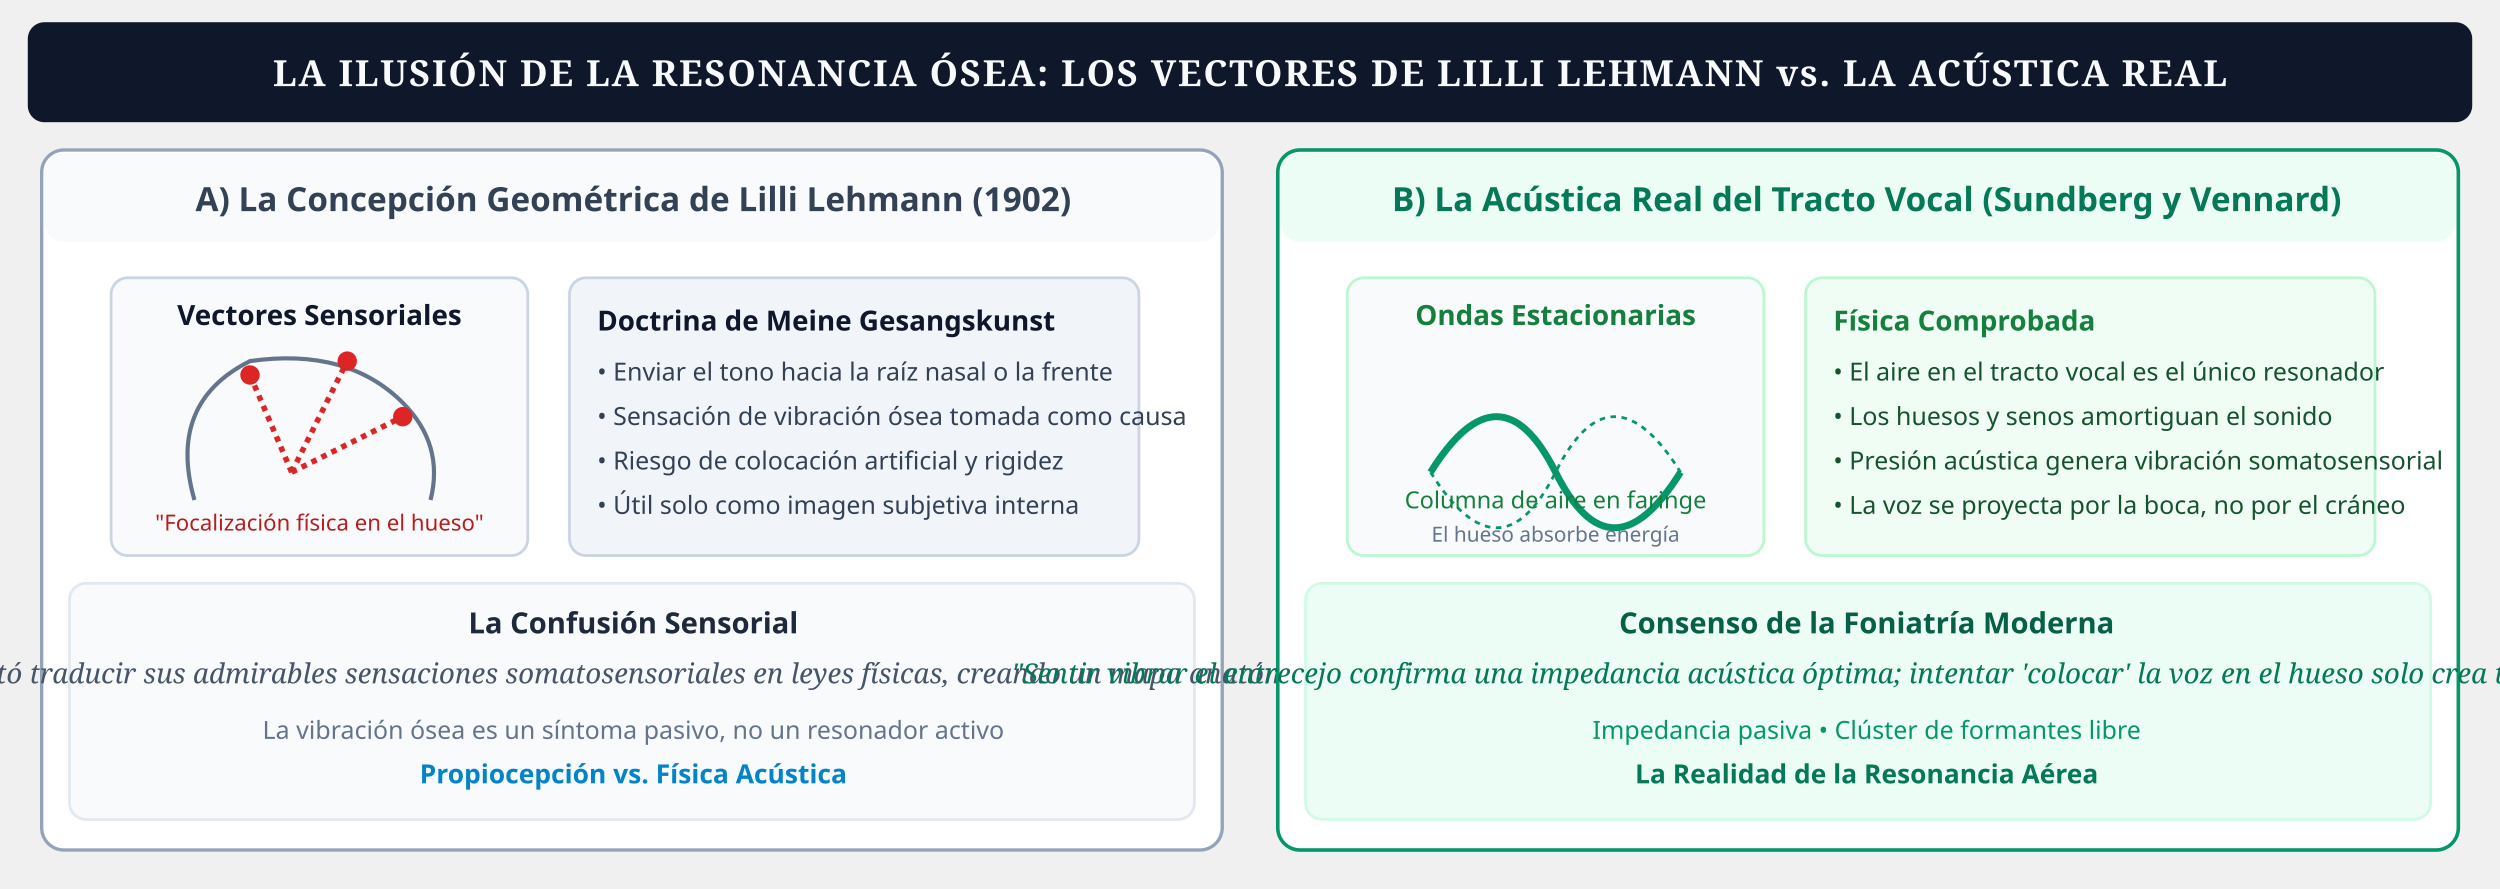
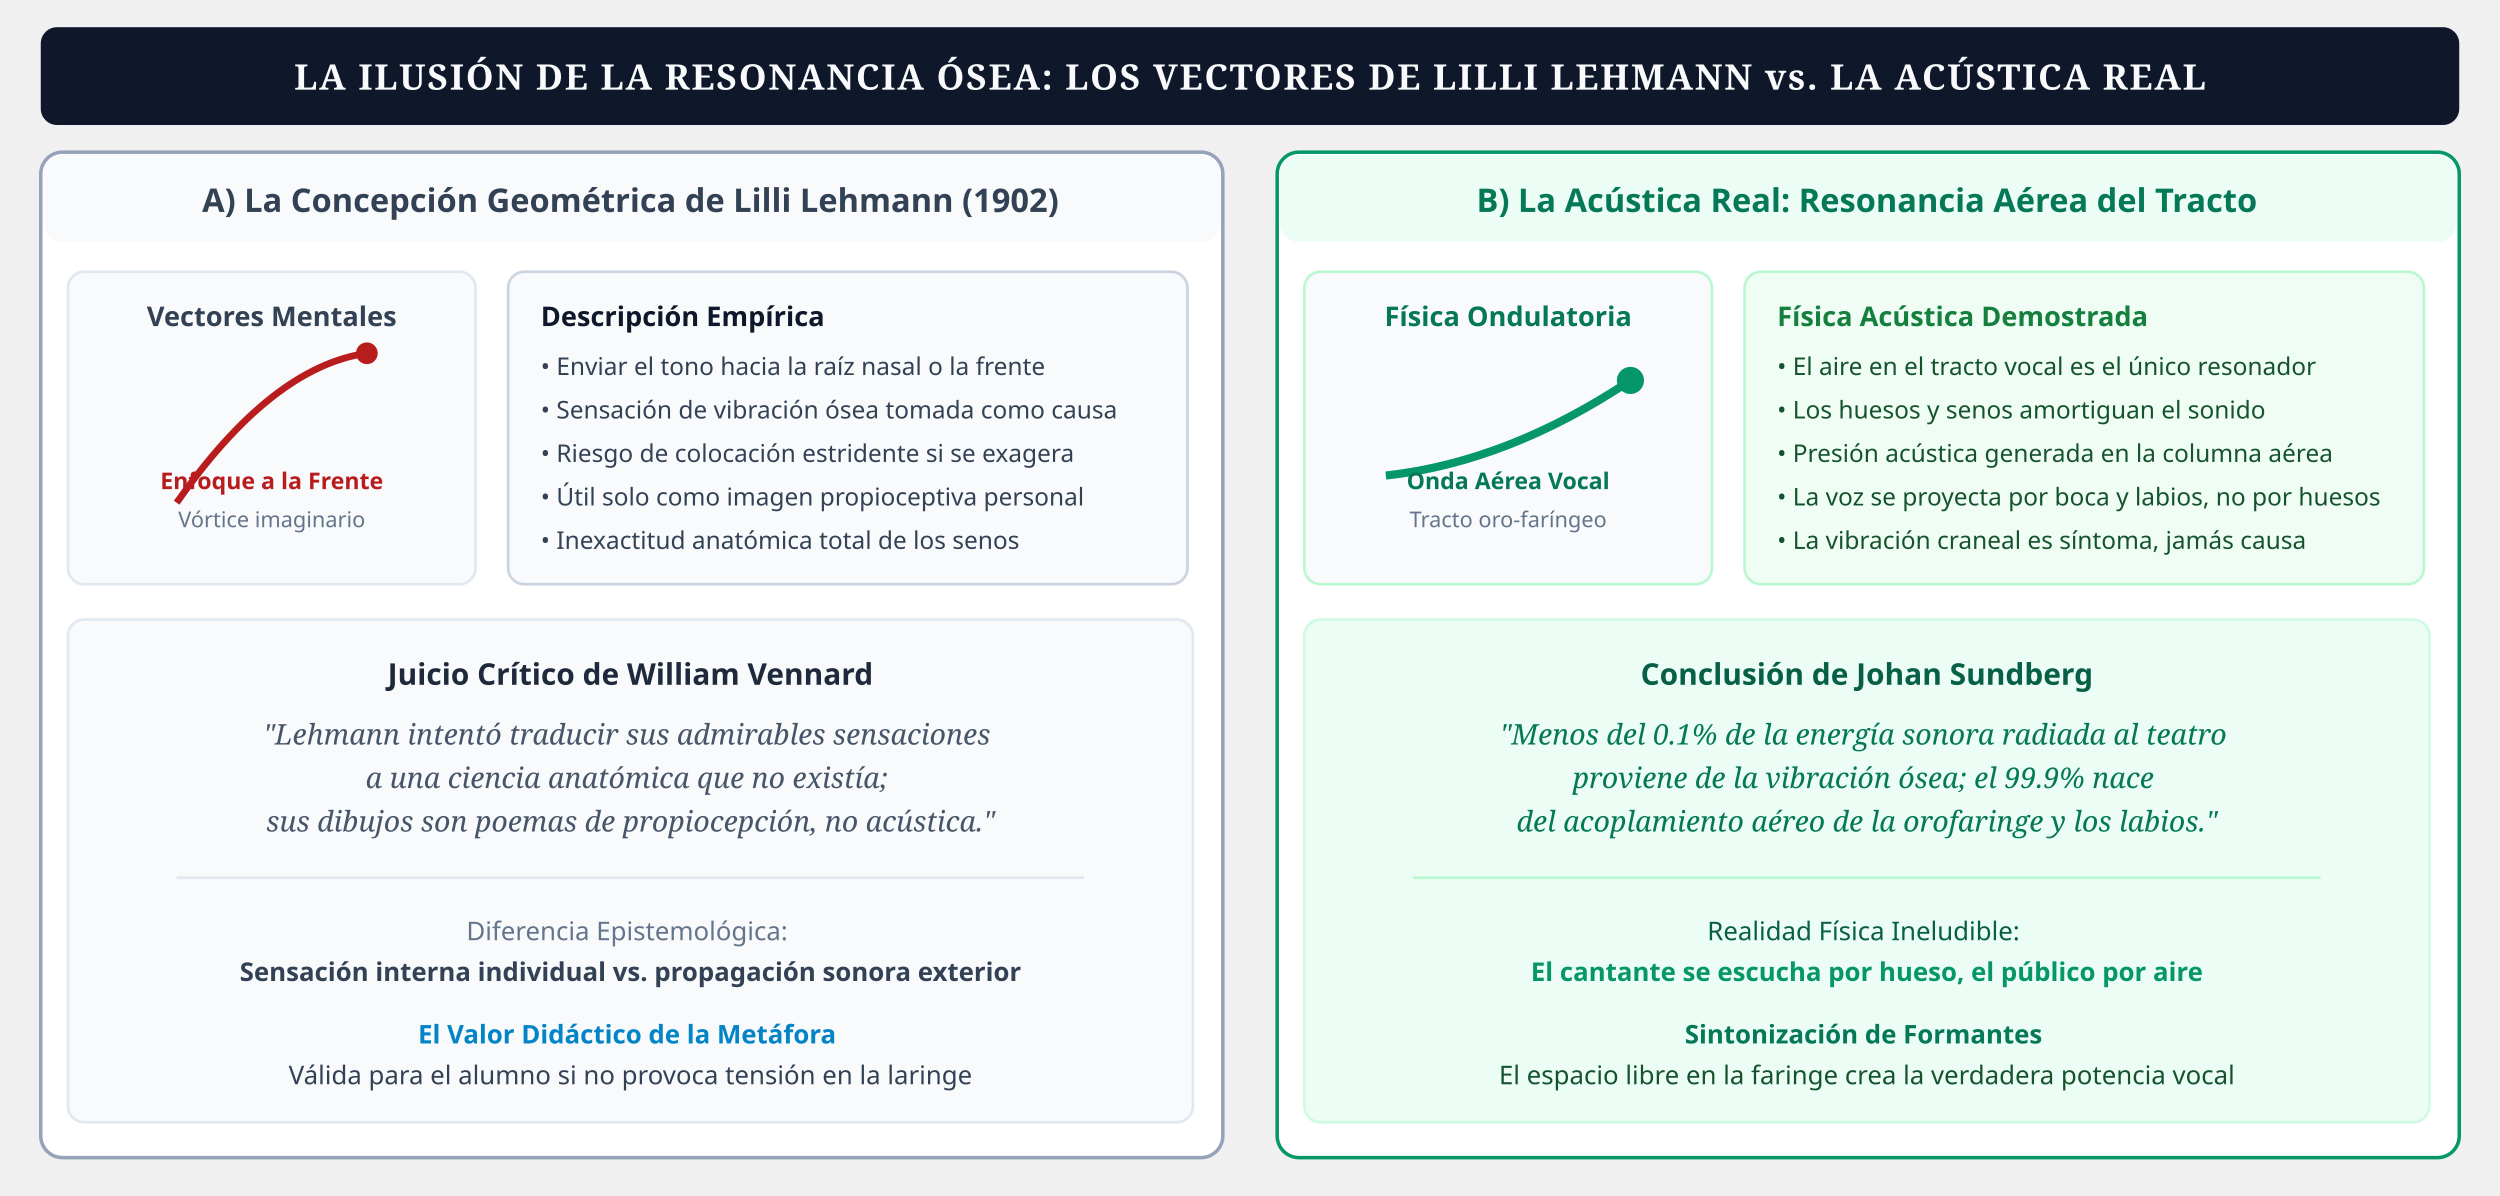
- <svg xmlns="http://www.w3.org/2000/svg" viewBox="0 0 900 320" width="100%" height="auto" style="background:#ffffff; border:1px solid #cbd5e1; border-radius:10px; padding:12px; box-shadow: 0 2px 8px rgba(0,0,0,0.05);">
-   <rect x="10" y="8" width="880" height="36" rx="6" fill="#0f172a" />
-   <text x="450" y="31" text-anchor="middle" font-family="'Cinzel', serif" font-size="13" font-weight="700" fill="#f8fafc" letter-spacing="0.05em">LA ILUSIÓN DE LA RESONANCIA ÓSEA: LOS VECTORES DE LILLI LEHMANN vs. LA ACÚSTICA REAL</text>
-   <rect x="15" y="54" width="425" height="252" rx="8" fill="#ffffff" stroke="#94a3b8" stroke-width="1.2" />
-   <rect x="16" y="55" width="423" height="32" rx="7" fill="#f8fafc" />
-   <text x="228" y="76" text-anchor="middle" font-family="'Plus Jakarta Sans', sans-serif" font-weight="700" font-size="12" fill="#334155">A) La Concepción Geométrica de Lilli Lehmann (1902)</text>
-   <g transform="translate(30, 95)">
-     <rect x="10" y="5" width="150" height="100" rx="6" fill="#f8fafc" stroke="#cbd5e1" />
-     <text x="85" y="22" text-anchor="middle" font-family="'Plus Jakarta Sans', sans-serif" font-size="10" font-weight="700" fill="#0f172a">Vectores Sensoriales</text>
-     <path d="M 40 85 Q 30 50 60 35 Q 95 30 115 50 Q 130 65 125 85" stroke="#64748b" stroke-width="1.5" fill="none" />
-     <line x1="75" y1="75" x2="115" y2="55" stroke="#dc2626" stroke-width="2" stroke-dasharray="2,2" />
-     <line x1="75" y1="75" x2="95" y2="35" stroke="#dc2626" stroke-width="2" stroke-dasharray="2,2" />
-     <line x1="75" y1="75" x2="60" y2="40" stroke="#dc2626" stroke-width="2" stroke-dasharray="2,2" />
-     <circle cx="115" cy="55" r="3.5" fill="#dc2626" />
-     <circle cx="95" cy="35" r="3.5" fill="#dc2626" />
-     <circle cx="60" cy="40" r="3.5" fill="#dc2626" />
-     <text x="85" y="96" text-anchor="middle" font-family="'Plus Jakarta Sans', sans-serif" font-size="8" fill="#b91c1c">"Focalización física en el hueso"</text>
-     <rect x="175" y="5" width="205" height="100" rx="6" fill="#f1f5f9" stroke="#cbd5e1" />
-     <text x="185" y="24" font-family="'Plus Jakarta Sans', sans-serif" font-size="10" font-weight="700" fill="#0f172a">Doctrina de Meine Gesangskunst</text>
-     <text x="185" y="42" font-family="'Plus Jakarta Sans', sans-serif" font-size="9" fill="#334155">• Enviar el tono hacia la raíz nasal o la frente</text>
-     <text x="185" y="58" font-family="'Plus Jakarta Sans', sans-serif" font-size="9" fill="#334155">• Sensación de vibración ósea tomada como causa</text>
-     <text x="185" y="74" font-family="'Plus Jakarta Sans', sans-serif" font-size="9" fill="#334155">• Riesgo de colocación artificial y rigidez</text>
-     <text x="185" y="90" font-family="'Plus Jakarta Sans', sans-serif" font-size="9" fill="#334155">• Útil solo como imagen subjetiva interna</text>
+ <svg xmlns="http://www.w3.org/2000/svg" viewBox="0 0 920 440" width="100%" height="auto" style="background:#ffffff; border:1px solid #cbd5e1; border-radius:10px; padding:12px; box-shadow: 0 2px 8px rgba(0,0,0,0.05);">
+   <rect x="15" y="10" width="890" height="36" rx="6" fill="#0f172a" />
+   <text x="460" y="33" text-anchor="middle" font-family="'Cinzel', serif" font-size="13" font-weight="700" fill="#f8fafc" letter-spacing="0.05em">LA ILUSIÓN DE LA RESONANCIA ÓSEA: LOS VECTORES DE LILLI LEHMANN vs. LA ACÚSTICA REAL</text>
+   <rect x="15" y="56" width="435" height="370" rx="8" fill="#ffffff" stroke="#94a3b8" stroke-width="1.3" />
+   <rect x="16" y="57" width="433" height="32" rx="7" fill="#f8fafc" />
+   <text x="232" y="78" text-anchor="middle" font-family="'Plus Jakarta Sans', sans-serif" font-weight="700" font-size="12" fill="#334155">A) La Concepción Geométrica de Lilli Lehmann (1902)</text>
+   <g transform="translate(25, 100)">
+     <rect x="0" y="0" width="150" height="115" rx="6" fill="#f8fafc" stroke="#e2e8f0" />
+     <text x="75" y="20" text-anchor="middle" font-family="'Plus Jakarta Sans', sans-serif" font-size="10" font-weight="700" fill="#334155">Vectores Mentales</text>
+     <path d="M 40 85 Q 75 35 110 30" stroke="#b91c1c" stroke-width="2.5" fill="none" />
+     <circle cx="110" cy="30" r="4" fill="#b91c1c" />
+     <text x="75" y="80" text-anchor="middle" font-family="'Plus Jakarta Sans', sans-serif" font-size="8.5" font-weight="600" fill="#b91c1c">Enfoque a la Frente</text>
+     <text x="75" y="94" text-anchor="middle" font-family="'Plus Jakarta Sans', sans-serif" font-size="8" fill="#64748b">Vórtice imaginario</text>
+     <rect x="162" y="0" width="250" height="115" rx="6" fill="#f8fafc" stroke="#cbd5e1" />
+     <text x="174" y="20" font-family="'Plus Jakarta Sans', sans-serif" font-size="10" font-weight="700" fill="#0f172a">Descripción Empírica</text>
+     <text x="174" y="38" font-family="'Plus Jakarta Sans', sans-serif" font-size="9" fill="#334155">• Enviar el tono hacia la raíz nasal o la frente</text>
+     <text x="174" y="54" font-family="'Plus Jakarta Sans', sans-serif" font-size="9" fill="#334155">• Sensación de vibración ósea tomada como causa</text>
+     <text x="174" y="70" font-family="'Plus Jakarta Sans', sans-serif" font-size="9" fill="#334155">• Riesgo de colocación estridente si se exagera</text>
+     <text x="174" y="86" font-family="'Plus Jakarta Sans', sans-serif" font-size="9" fill="#334155">• Útil solo como imagen propioceptiva personal</text>
+     <text x="174" y="102" font-family="'Plus Jakarta Sans', sans-serif" font-size="9" fill="#334155">• Inexactitud anatómica total de los senos</text>
  </g>
-   <rect x="25" y="210" width="405" height="85" rx="6" fill="#f8fafc" stroke="#e2e8f0" />
-   <text x="228" y="228" text-anchor="middle" font-family="'Plus Jakarta Sans', sans-serif" font-size="10.5" font-weight="700" fill="#1e293b">La Confusión Sensorial</text>
-   <text x="228" y="246" text-anchor="middle" font-family="'Newsreader', serif" font-style="italic" font-size="10" fill="#475569">"Lehmann intentó traducir sus admirables sensaciones somatosensoriales en leyes físicas, creando un mapa anatómico imposible."</text>
-   <text x="228" y="266" text-anchor="middle" font-family="'Plus Jakarta Sans', sans-serif" font-size="9" fill="#64748b">La vibración ósea es un síntoma pasivo, no un resonador activo</text>
-   <text x="228" y="282" text-anchor="middle" font-family="'Plus Jakarta Sans', sans-serif" font-size="9.5" font-weight="600" fill="#0284c7">Propiocepción vs. Física Acústica</text>
-   <rect x="460" y="54" width="425" height="252" rx="8" fill="#ffffff" stroke="#059669" stroke-width="1.3" />
-   <rect x="461" y="55" width="423" height="32" rx="7" fill="#ecfdf5" />
-   <text x="672" y="76" text-anchor="middle" font-family="'Plus Jakarta Sans', sans-serif" font-weight="700" font-size="12" fill="#047857">B) La Acústica Real del Tracto Vocal (Sundberg y Vennard)</text>
-   <g transform="translate(475, 95)">
-     <rect x="10" y="5" width="150" height="100" rx="6" fill="#f8fafc" stroke="#bbf7d0" />
-     <text x="85" y="22" text-anchor="middle" font-family="'Plus Jakarta Sans', sans-serif" font-size="10" font-weight="700" fill="#15803d">Ondas Estacionarias</text>
-     <path d="M 40 75 Q 65 35 85 75 T 130 75" stroke="#059669" stroke-width="2.5" fill="none" />
-     <path d="M 40 75 Q 65 115 85 75 T 130 75" stroke="#059669" stroke-width="1" stroke-dasharray="2,2" fill="none" />
-     <text x="85" y="88" text-anchor="middle" font-family="'Plus Jakarta Sans', sans-serif" font-size="8.5" fill="#15803d">Columna de aire en faringe</text>
-     <text x="85" y="100" text-anchor="middle" font-family="'Plus Jakarta Sans', sans-serif" font-size="7.5" fill="#64748b">El hueso absorbe energía</text>
-     <rect x="175" y="5" width="205" height="100" rx="6" fill="#f0fdf4" stroke="#bbf7d0" />
-     <text x="185" y="24" font-family="'Plus Jakarta Sans', sans-serif" font-size="10" font-weight="700" fill="#15803d">Física Comprobada</text>
-     <text x="185" y="42" font-family="'Plus Jakarta Sans', sans-serif" font-size="9" fill="#14532d">• El aire en el tracto vocal es el único resonador</text>
-     <text x="185" y="58" font-family="'Plus Jakarta Sans', sans-serif" font-size="9" fill="#14532d">• Los huesos y senos amortiguan el sonido</text>
-     <text x="185" y="74" font-family="'Plus Jakarta Sans', sans-serif" font-size="9" fill="#14532d">• Presión acústica genera vibración somatosensorial</text>
-     <text x="185" y="90" font-family="'Plus Jakarta Sans', sans-serif" font-size="9" fill="#14532d">• La voz se proyecta por la boca, no por el cráneo</text>
+   <g transform="translate(25, 228)">
+     <rect x="0" y="0" width="414" height="185" rx="6" fill="#f8fafc" stroke="#e2e8f0" />
+     <text x="207" y="24" text-anchor="middle" font-family="'Plus Jakarta Sans', sans-serif" font-size="11" font-weight="700" fill="#1e293b">Juicio Crítico de William Vennard</text>
+     <text x="207" y="46" text-anchor="middle" font-family="'Newsreader', serif" font-style="italic" font-size="10.5" fill="#475569">
+       <tspan x="207" dy="0">"Lehmann intentó traducir sus admirables sensaciones</tspan>
+       <tspan x="207" dy="16">a una ciencia anatómica que no existía;</tspan>
+       <tspan x="207" dy="16">sus dibujos son poemas de propiocepción, no acústica."</tspan>
+     </text>
+     <line x1="40" y1="95" x2="374" y2="95" stroke="#e2e8f0" stroke-width="1" />
+     <text x="207" y="118" text-anchor="middle" font-family="'Plus Jakarta Sans', sans-serif" font-size="9.5" fill="#64748b">
+       <tspan x="207" dy="0">Diferencia Epistemológica:</tspan>
+       <tspan x="207" dy="15" font-weight="600" fill="#334155">Sensación interna individual vs. propagación sonora exterior</tspan>
+     </text>
+     <text x="207" y="156" text-anchor="middle" font-family="'Plus Jakarta Sans', sans-serif" font-size="9.5" font-weight="700" fill="#0284c7">
+       <tspan x="207" dy="0">El Valor Didáctico de la Metáfora</tspan>
+       <tspan x="207" dy="15" font-weight="500" fill="#334155">Válida para el alumno si no provoca tensión en la laringe</tspan>
+     </text>
  </g>
-   <rect x="470" y="210" width="405" height="85" rx="6" fill="#ecfdf5" stroke="#d1fae5" />
-   <text x="672" y="228" text-anchor="middle" font-family="'Plus Jakarta Sans', sans-serif" font-size="10.5" font-weight="700" fill="#065f46">Consenso de la Foniatría Moderna</text>
-   <text x="672" y="246" text-anchor="middle" font-family="'Newsreader', serif" font-style="italic" font-size="10" fill="#047857">"Sentir vibrar el entrecejo confirma una impedancia acústica óptima; intentar 'colocar' la voz en el hueso solo crea tensión laríngea."</text>
-   <text x="672" y="266" text-anchor="middle" font-family="'Plus Jakarta Sans', sans-serif" font-size="9" fill="#059669">Impedancia pasiva • Clúster de formantes libre</text>
-   <text x="672" y="282" text-anchor="middle" font-family="'Plus Jakarta Sans', sans-serif" font-size="9.5" font-weight="600" fill="#047857">La Realidad de la Resonancia Aérea</text>
+   <rect x="470" y="56" width="435" height="370" rx="8" fill="#ffffff" stroke="#059669" stroke-width="1.3" />
+   <rect x="471" y="57" width="433" height="32" rx="7" fill="#ecfdf5" />
+   <text x="687" y="78" text-anchor="middle" font-family="'Plus Jakarta Sans', sans-serif" font-weight="700" font-size="12" fill="#047857">B) La Acústica Real: Resonancia Aérea del Tracto</text>
+   <g transform="translate(480, 100)">
+     <rect x="0" y="0" width="150" height="115" rx="6" fill="#f8fafc" stroke="#bbf7d0" />
+     <text x="75" y="20" text-anchor="middle" font-family="'Plus Jakarta Sans', sans-serif" font-size="10" font-weight="700" fill="#047857">Física Ondulatoria</text>
+     <path d="M 30 75 Q 75 70 120 40" stroke="#059669" stroke-width="3" fill="none" />
+     <circle cx="120" cy="40" r="5" fill="#059669" />
+     <text x="75" y="80" text-anchor="middle" font-family="'Plus Jakarta Sans', sans-serif" font-size="8.5" font-weight="600" fill="#047857">Onda Aérea Vocal</text>
+     <text x="75" y="94" text-anchor="middle" font-family="'Plus Jakarta Sans', sans-serif" font-size="8" fill="#64748b">Tracto oro-faríngeo</text>
+     <rect x="162" y="0" width="250" height="115" rx="6" fill="#f0fdf4" stroke="#bbf7d0" />
+     <text x="174" y="20" font-family="'Plus Jakarta Sans', sans-serif" font-size="10" font-weight="700" fill="#15803d">Física Acústica Demostrada</text>
+     <text x="174" y="38" font-family="'Plus Jakarta Sans', sans-serif" font-size="9" fill="#14532d">• El aire en el tracto vocal es el único resonador</text>
+     <text x="174" y="54" font-family="'Plus Jakarta Sans', sans-serif" font-size="9" fill="#14532d">• Los huesos y senos amortiguan el sonido</text>
+     <text x="174" y="70" font-family="'Plus Jakarta Sans', sans-serif" font-size="9" fill="#14532d">• Presión acústica generada en la columna aérea</text>
+     <text x="174" y="86" font-family="'Plus Jakarta Sans', sans-serif" font-size="9" fill="#14532d">• La voz se proyecta por boca y labios, no por huesos</text>
+     <text x="174" y="102" font-family="'Plus Jakarta Sans', sans-serif" font-size="9" fill="#14532d">• La vibración craneal es síntoma, jamás causa</text>
+   </g>
+   <g transform="translate(480, 228)">
+     <rect x="0" y="0" width="414" height="185" rx="6" fill="#ecfdf5" stroke="#d1fae5" />
+     <text x="207" y="24" text-anchor="middle" font-family="'Plus Jakarta Sans', sans-serif" font-size="11" font-weight="700" fill="#065f46">Conclusión de Johan Sundberg</text>
+     <text x="207" y="46" text-anchor="middle" font-family="'Newsreader', serif" font-style="italic" font-size="10.5" fill="#047857">
+       <tspan x="207" dy="0">"Menos del 0.1% de la energía sonora radiada al teatro</tspan>
+       <tspan x="207" dy="16">proviene de la vibración ósea; el 99.9% nace</tspan>
+       <tspan x="207" dy="16">del acoplamiento aéreo de la orofaringe y los labios."</tspan>
+     </text>
+     <line x1="40" y1="95" x2="374" y2="95" stroke="#bbf7d0" stroke-width="1" />
+     <text x="207" y="118" text-anchor="middle" font-family="'Plus Jakarta Sans', sans-serif" font-size="9.5" fill="#065f46">
+       <tspan x="207" dy="0">Realidad Física Ineludible:</tspan>
+       <tspan x="207" dy="15" font-weight="600" fill="#059669">El cantante se escucha por hueso, el público por aire</tspan>
+     </text>
+     <text x="207" y="156" text-anchor="middle" font-family="'Plus Jakarta Sans', sans-serif" font-size="9.5" font-weight="700" fill="#047857">
+       <tspan x="207" dy="0">Sintonización de Formantes</tspan>
+       <tspan x="207" dy="15" font-weight="500" fill="#14532d">El espacio libre en la faringe crea la verdadera potencia vocal</tspan>
+     </text>
+   </g>
</svg>
